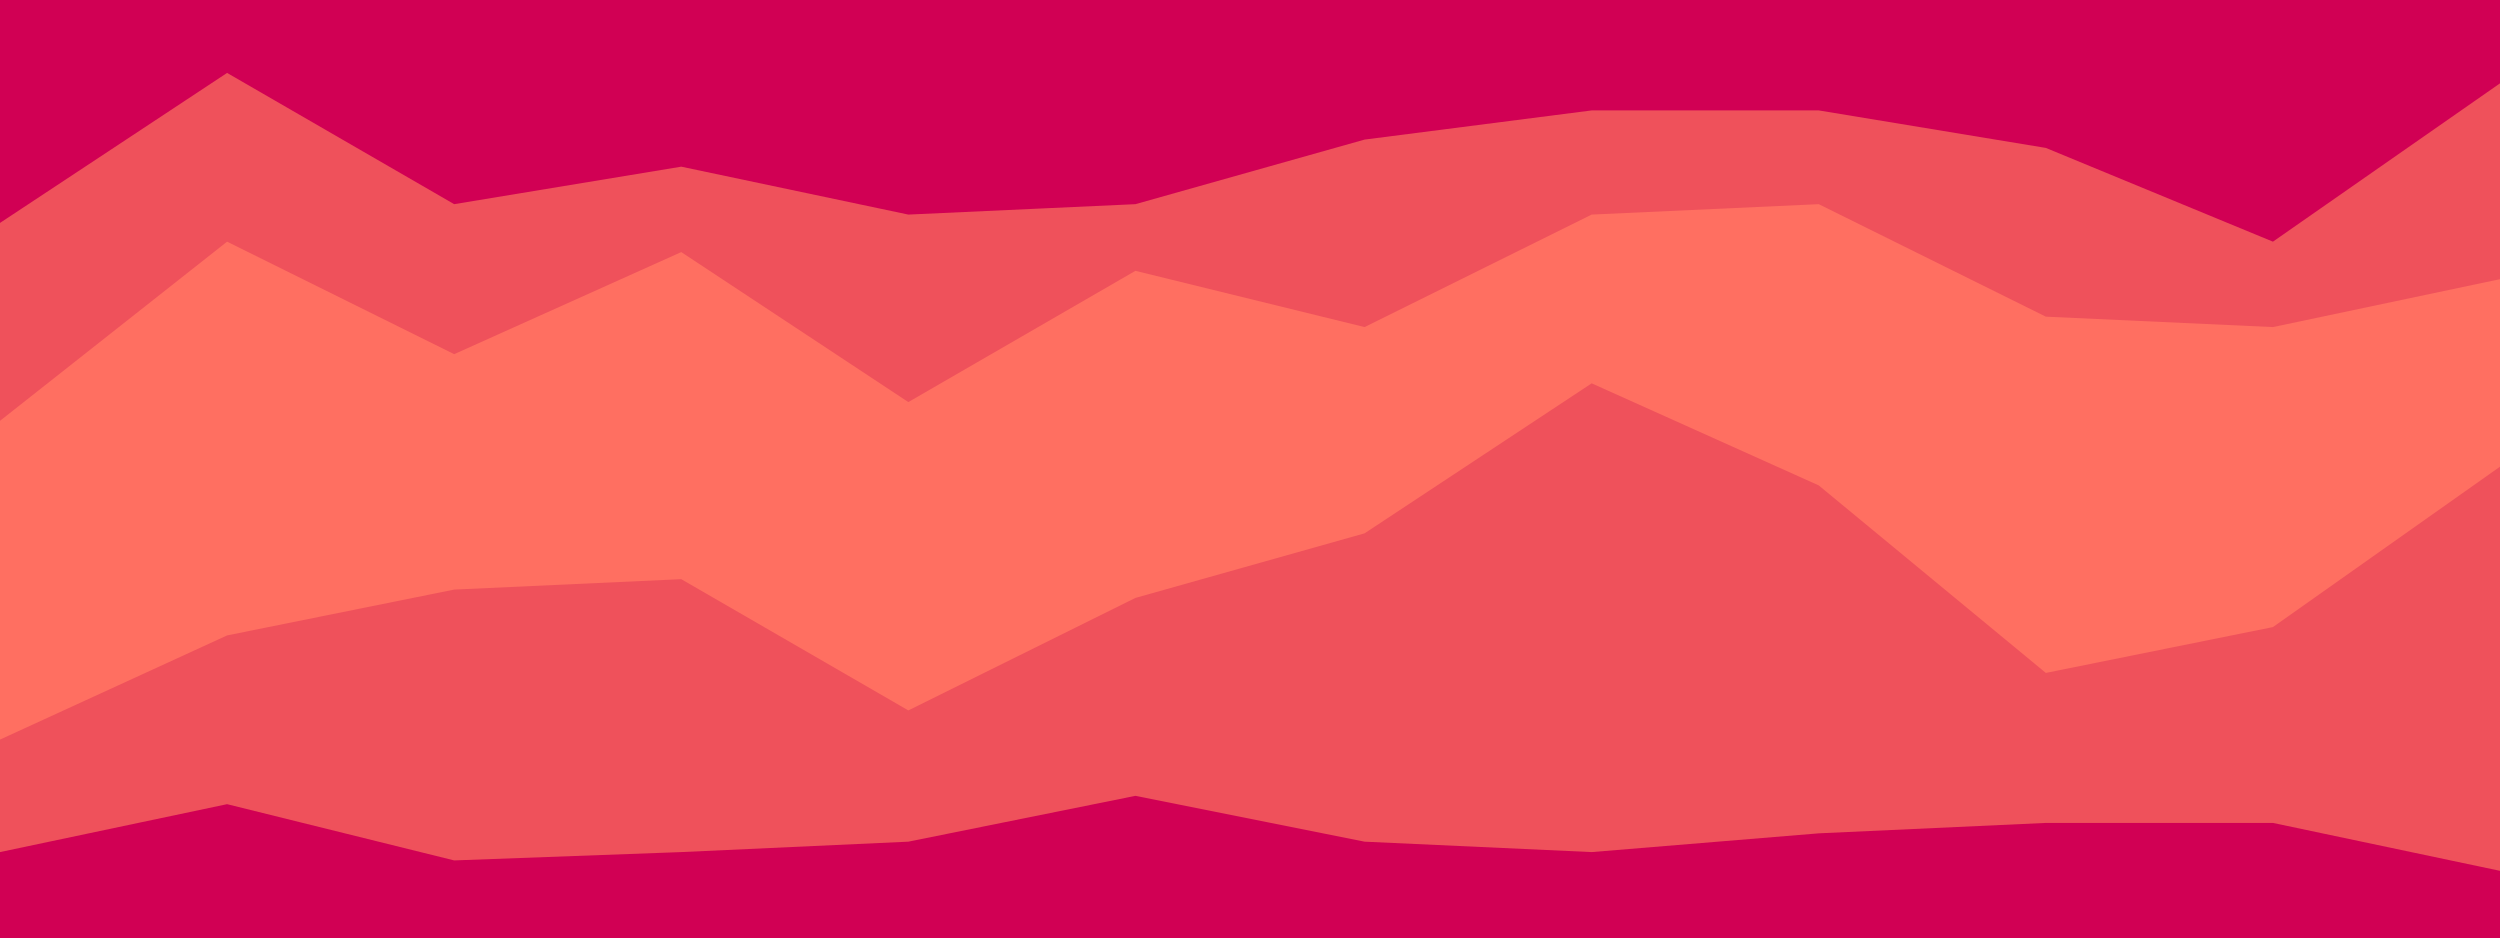
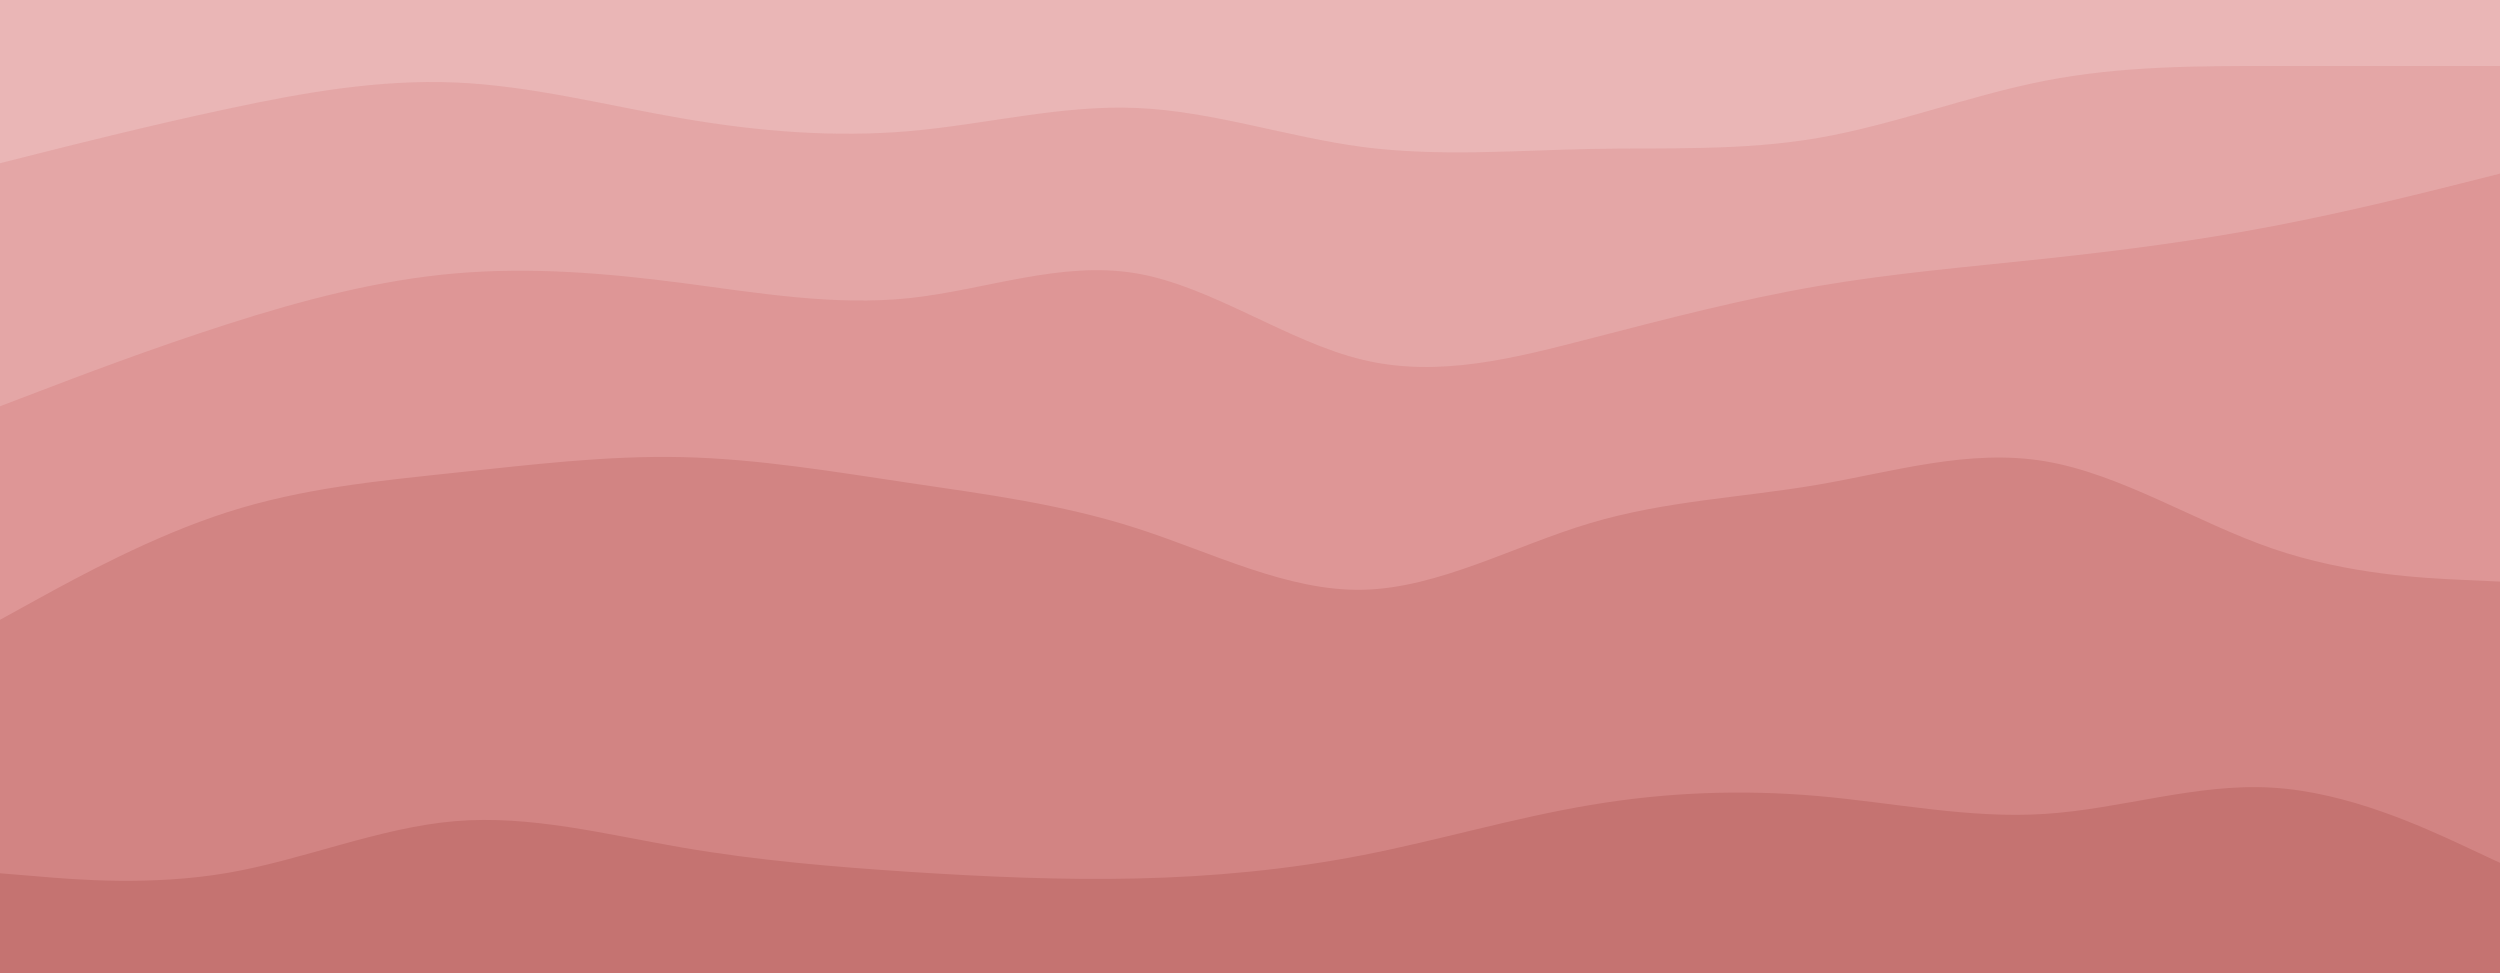
- <svg xmlns="http://www.w3.org/2000/svg" id="visual" viewBox="0 0 1200 450" width="1200" height="450" version="1.1">
-   <path d="M0 109L109 37L218 100L327 82L436 105L545 100L655 69L764 55L873 55L982 73L1091 118L1200 42L1200 0L1091 0L982 0L873 0L764 0L655 0L545 0L436 0L327 0L218 0L109 0L0 0Z" fill="#d10054" />
-   <path d="M0 204L109 118L218 172L327 123L436 195L545 132L655 159L764 105L873 100L982 154L1091 159L1200 136L1200 40L1091 116L982 71L873 53L764 53L655 67L545 98L436 103L327 80L218 98L109 35L0 107Z" fill="#ef515b" />
-   <path d="M0 357L109 307L218 285L327 280L436 343L545 289L655 258L764 186L873 235L982 325L1091 303L1200 226L1200 134L1091 157L982 152L873 98L764 103L655 157L545 130L436 193L327 121L218 170L109 116L0 202Z" fill="#ff6f61" />
-   <path d="M0 411L109 388L218 415L327 411L436 406L545 384L655 406L764 411L873 402L982 397L1091 397L1200 420L1200 224L1091 301L982 323L873 233L764 184L655 256L545 287L436 341L327 278L218 283L109 305L0 355Z" fill="#ef515b" />
-   <path d="M0 451L109 451L218 451L327 451L436 451L545 451L655 451L764 451L873 451L982 451L1091 451L1200 451L1200 418L1091 395L982 395L873 400L764 409L655 404L545 382L436 404L327 409L218 413L109 386L0 409Z" fill="#d10054" />
+ <svg xmlns="http://www.w3.org/2000/svg" id="visual" viewBox="0 0 1440 560" width="1440" height="560" version="1.1">
+   <path d="M0 96L21.8 90.5C43.7 85 87.3 74 131 64.7C174.7 55.3 218.3 47.7 262 49.5C305.7 51.3 349.3 62.7 393 70.2C436.7 77.7 480.3 81.3 524 77.5C567.7 73.7 611.3 62.3 654.8 64.2C698.3 66 741.7 81 785.2 86.7C828.7 92.3 872.3 88.7 916 87.8C959.7 87 1003.3 89 1047 81.5C1090.7 74 1134.3 57 1178 48.5C1221.7 40 1265.3 40 1309 40C1352.7 40 1396.3 40 1418.2 40L1440 40L1440 0L1418.2 0C1396.3 0 1352.7 0 1309 0C1265.3 0 1221.7 0 1178 0C1134.3 0 1090.7 0 1047 0C1003.3 0 959.7 0 916 0C872.3 0 828.7 0 785.2 0C741.7 0 698.3 0 654.8 0C611.3 0 567.7 0 524 0C480.3 0 436.7 0 393 0C349.3 0 305.7 0 262 0C218.3 0 174.7 0 131 0C87.3 0 43.7 0 21.8 0L0 0Z" fill="#eab6b6" />
+   <path d="M0 236L21.8 227.7C43.7 219.3 87.3 202.7 131 188.7C174.7 174.7 218.3 163.3 262 159.5C305.7 155.7 349.3 159.3 393 165C436.7 170.7 480.3 178.3 524 173.7C567.7 169 611.3 152 654.8 159.5C698.3 167 741.7 199 785.2 209.3C828.7 219.7 872.3 208.3 916 197C959.7 185.7 1003.3 174.3 1047 166.8C1090.7 159.3 1134.3 155.7 1178 151C1221.7 146.3 1265.3 140.7 1309 132.3C1352.7 124 1396.3 113 1418.2 107.5L1440 102L1440 38L1418.2 38C1396.3 38 1352.7 38 1309 38C1265.3 38 1221.7 38 1178 46.5C1134.3 55 1090.7 72 1047 79.5C1003.3 87 959.7 85 916 85.8C872.3 86.7 828.7 90.3 785.2 84.7C741.7 79 698.3 64 654.8 62.2C611.3 60.3 567.7 71.7 524 75.5C480.3 79.3 436.7 75.7 393 68.2C349.3 60.7 305.7 49.3 262 47.5C218.3 45.7 174.7 53.3 131 62.7C87.3 72 43.7 83 21.8 88.5L0 94Z" fill="#e4a6a6" />
+   <path d="M0 359L21.8 347C43.7 335 87.3 311 131 297C174.7 283 218.3 279 262 274.3C305.7 269.7 349.3 264.3 393 265.3C436.7 266.3 480.3 273.7 524 280.2C567.7 286.7 611.3 292.3 654.8 306.3C698.3 320.3 741.7 342.7 785.2 341.7C828.7 340.7 872.3 316.3 916 303.3C959.7 290.3 1003.3 288.7 1047 281.2C1090.7 273.7 1134.3 260.3 1178 267.7C1221.7 275 1265.3 303 1309 318C1352.7 333 1396.3 335 1418.2 336L1440 337L1440 100L1418.2 105.5C1396.3 111 1352.7 122 1309 130.3C1265.3 138.7 1221.7 144.3 1178 149C1134.3 153.7 1090.7 157.3 1047 164.8C1003.3 172.3 959.7 183.7 916 195C872.3 206.3 828.7 217.7 785.2 207.3C741.7 197 698.3 165 654.8 157.5C611.3 150 567.7 167 524 171.7C480.3 176.3 436.7 168.7 393 163C349.3 157.3 305.7 153.7 262 157.5C218.3 161.3 174.7 172.7 131 186.7C87.3 200.7 43.7 217.3 21.8 225.7L0 234Z" fill="#de9696" />
+   <path d="M0 505L21.8 506.8C43.7 508.7 87.3 512.3 131 504.8C174.7 497.3 218.3 478.7 262 475C305.7 471.3 349.3 482.7 393 490.2C436.7 497.7 480.3 501.3 524 504.2C567.7 507 611.3 509 654.8 508C698.3 507 741.7 503 785.2 494.5C828.7 486 872.3 473 916 465.7C959.7 458.3 1003.3 456.7 1047 460.5C1090.7 464.3 1134.3 473.7 1178 470.8C1221.7 468 1265.3 453 1309 455.7C1352.7 458.3 1396.3 478.7 1418.2 488.8L1440 499L1440 335L1418.2 334C1396.3 333 1352.7 331 1309 316C1265.3 301 1221.7 273 1178 265.7C1134.3 258.3 1090.7 271.7 1047 279.2C1003.3 286.7 959.7 288.3 916 301.3C872.3 314.3 828.7 338.7 785.2 339.7C741.7 340.7 698.3 318.3 654.8 304.3C611.3 290.3 567.7 284.7 524 278.2C480.3 271.7 436.7 264.3 393 263.3C349.3 262.3 305.7 267.7 262 272.3C218.3 277 174.7 281 131 295C87.3 309 43.7 333 21.8 345L0 357Z" fill="#d28483" />
+   <path d="M0 561L21.8 561C43.7 561 87.3 561 131 561C174.7 561 218.3 561 262 561C305.7 561 349.3 561 393 561C436.7 561 480.3 561 524 561C567.7 561 611.3 561 654.8 561C698.3 561 741.7 561 785.2 561C828.7 561 872.3 561 916 561C959.7 561 1003.3 561 1047 561C1090.7 561 1134.3 561 1178 561C1221.7 561 1265.3 561 1309 561C1352.7 561 1396.3 561 1418.2 561L1440 561L1440 497L1418.2 486.8C1396.3 476.7 1352.7 456.3 1309 453.7C1265.3 451 1221.7 466 1178 468.8C1134.3 471.7 1090.7 462.3 1047 458.5C1003.3 454.7 959.7 456.3 916 463.7C872.3 471 828.7 484 785.2 492.5C741.7 501 698.3 505 654.8 506C611.3 507 567.7 505 524 502.2C480.3 499.3 436.7 495.7 393 488.2C349.3 480.7 305.7 469.3 262 473C218.3 476.7 174.7 495.3 131 502.8C87.3 510.3 43.7 506.7 21.8 504.8L0 503Z" fill="#c57371" />
</svg>
